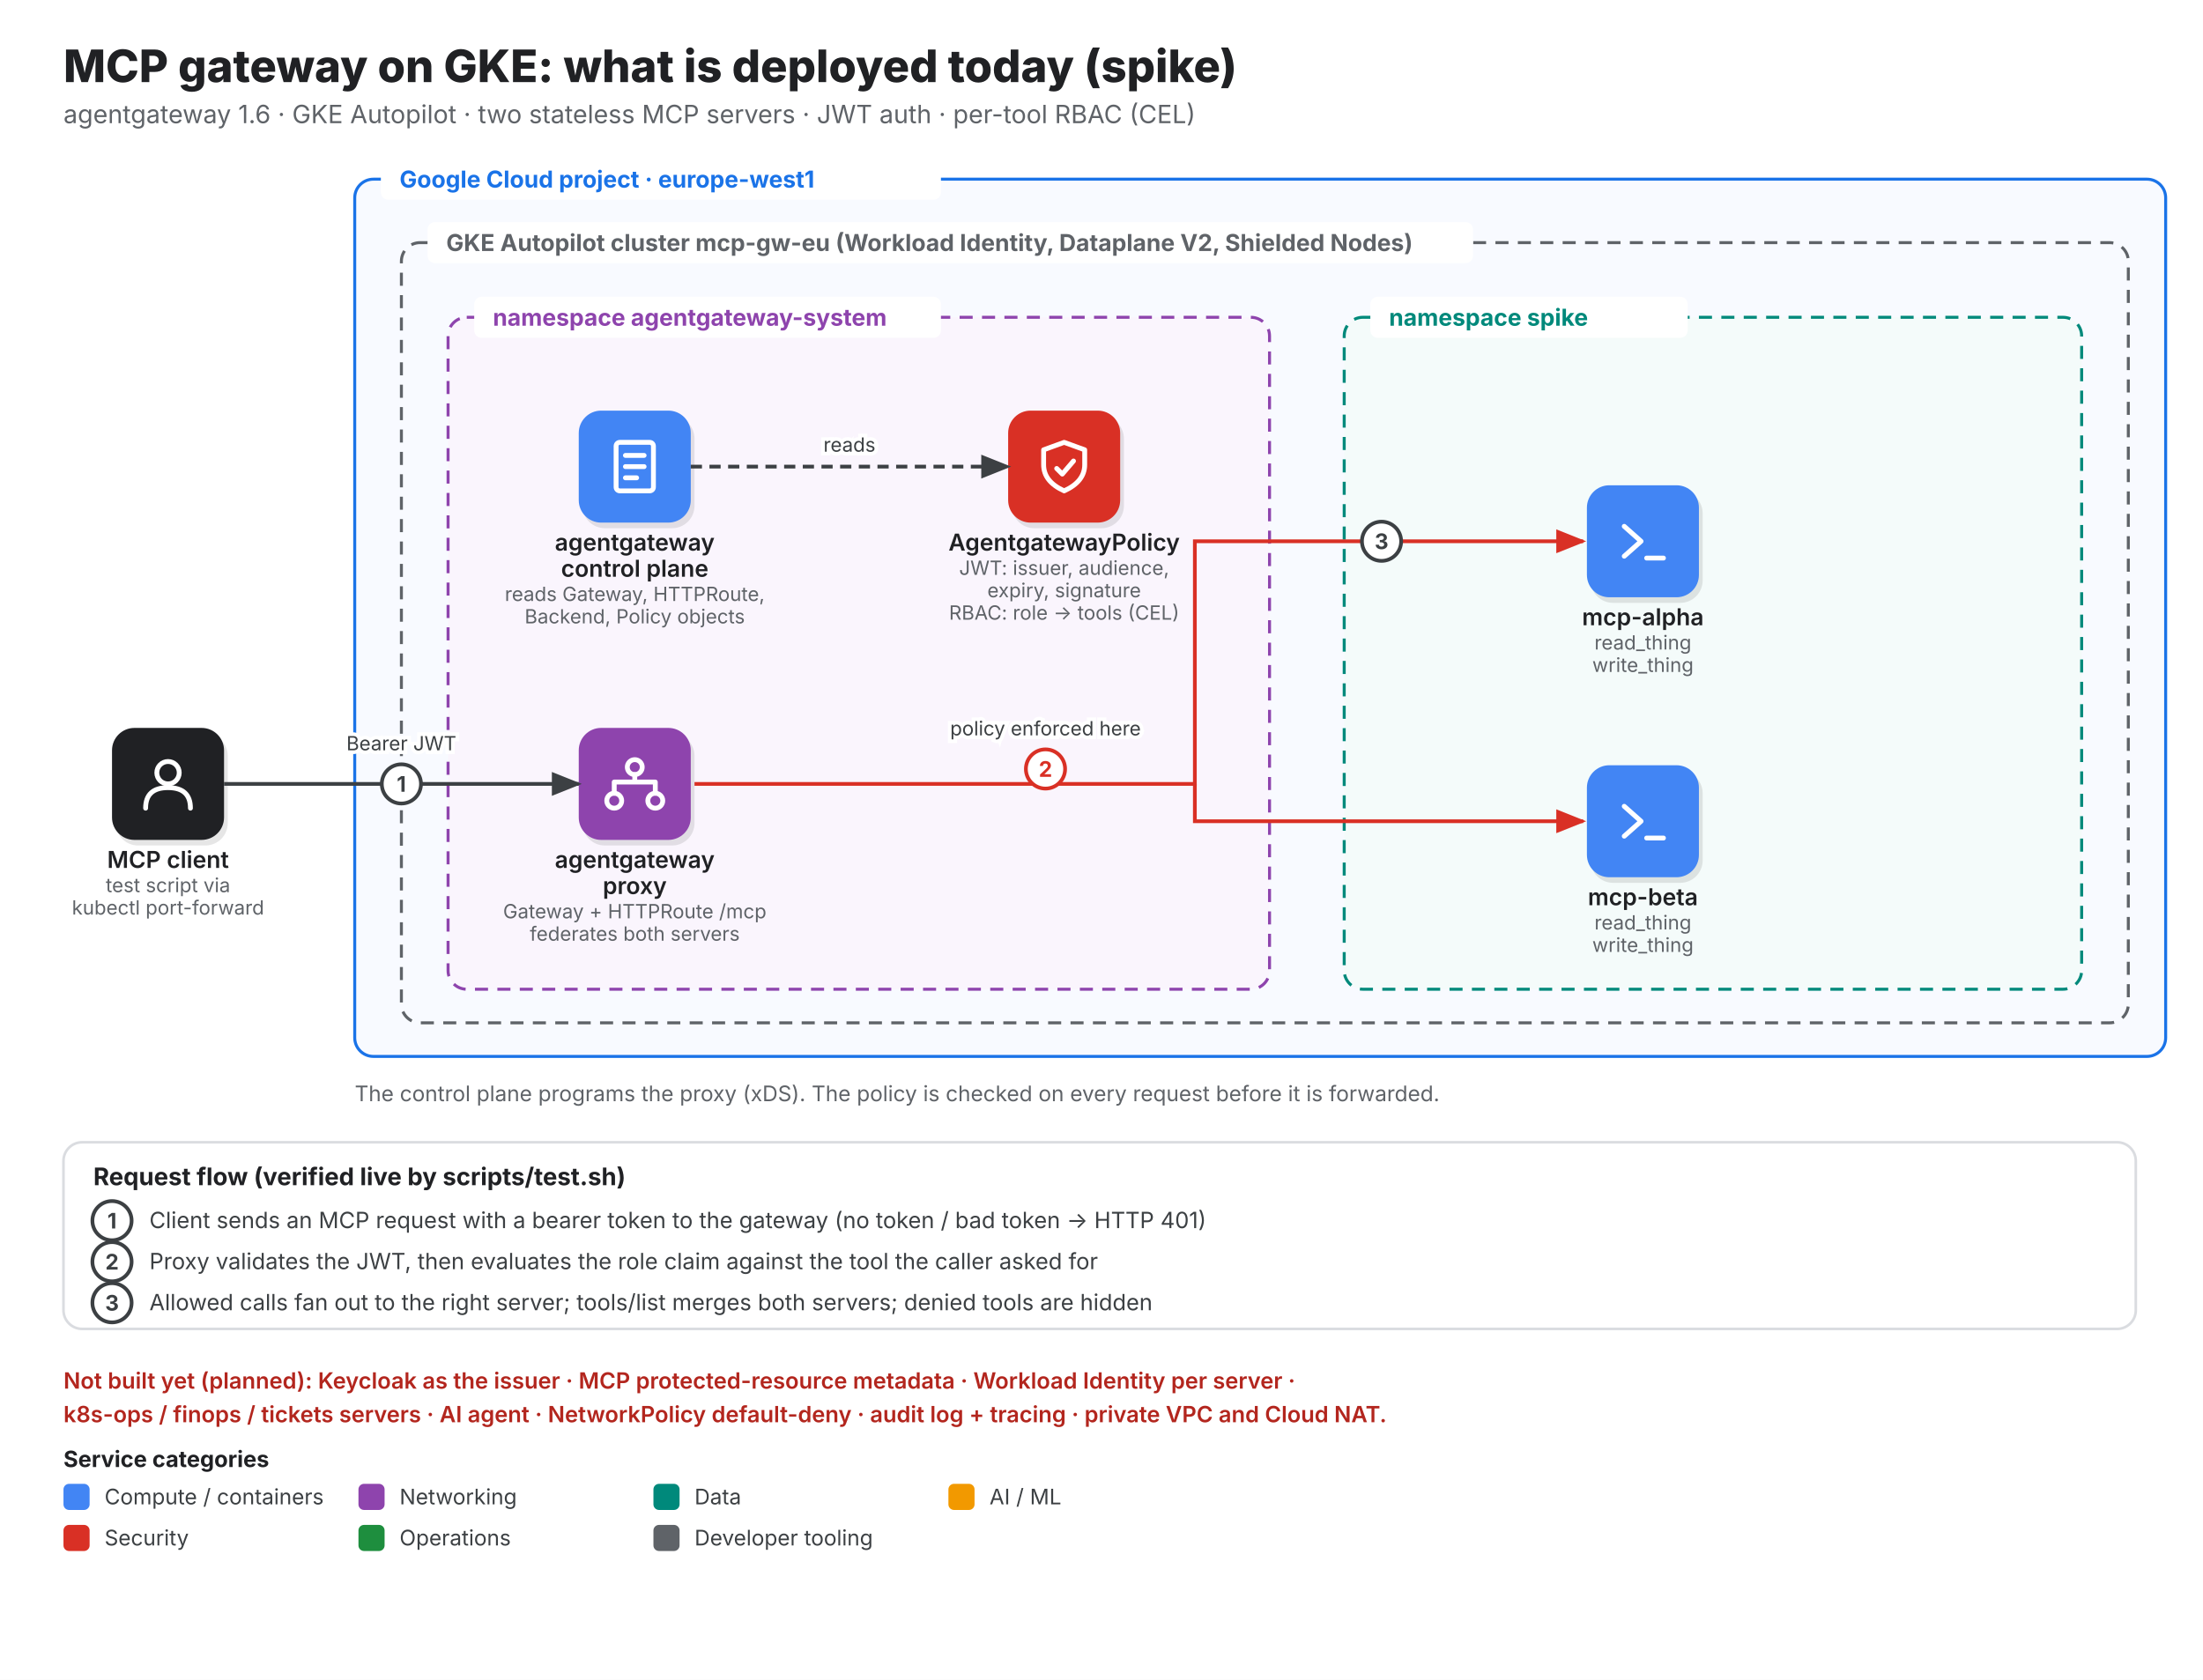
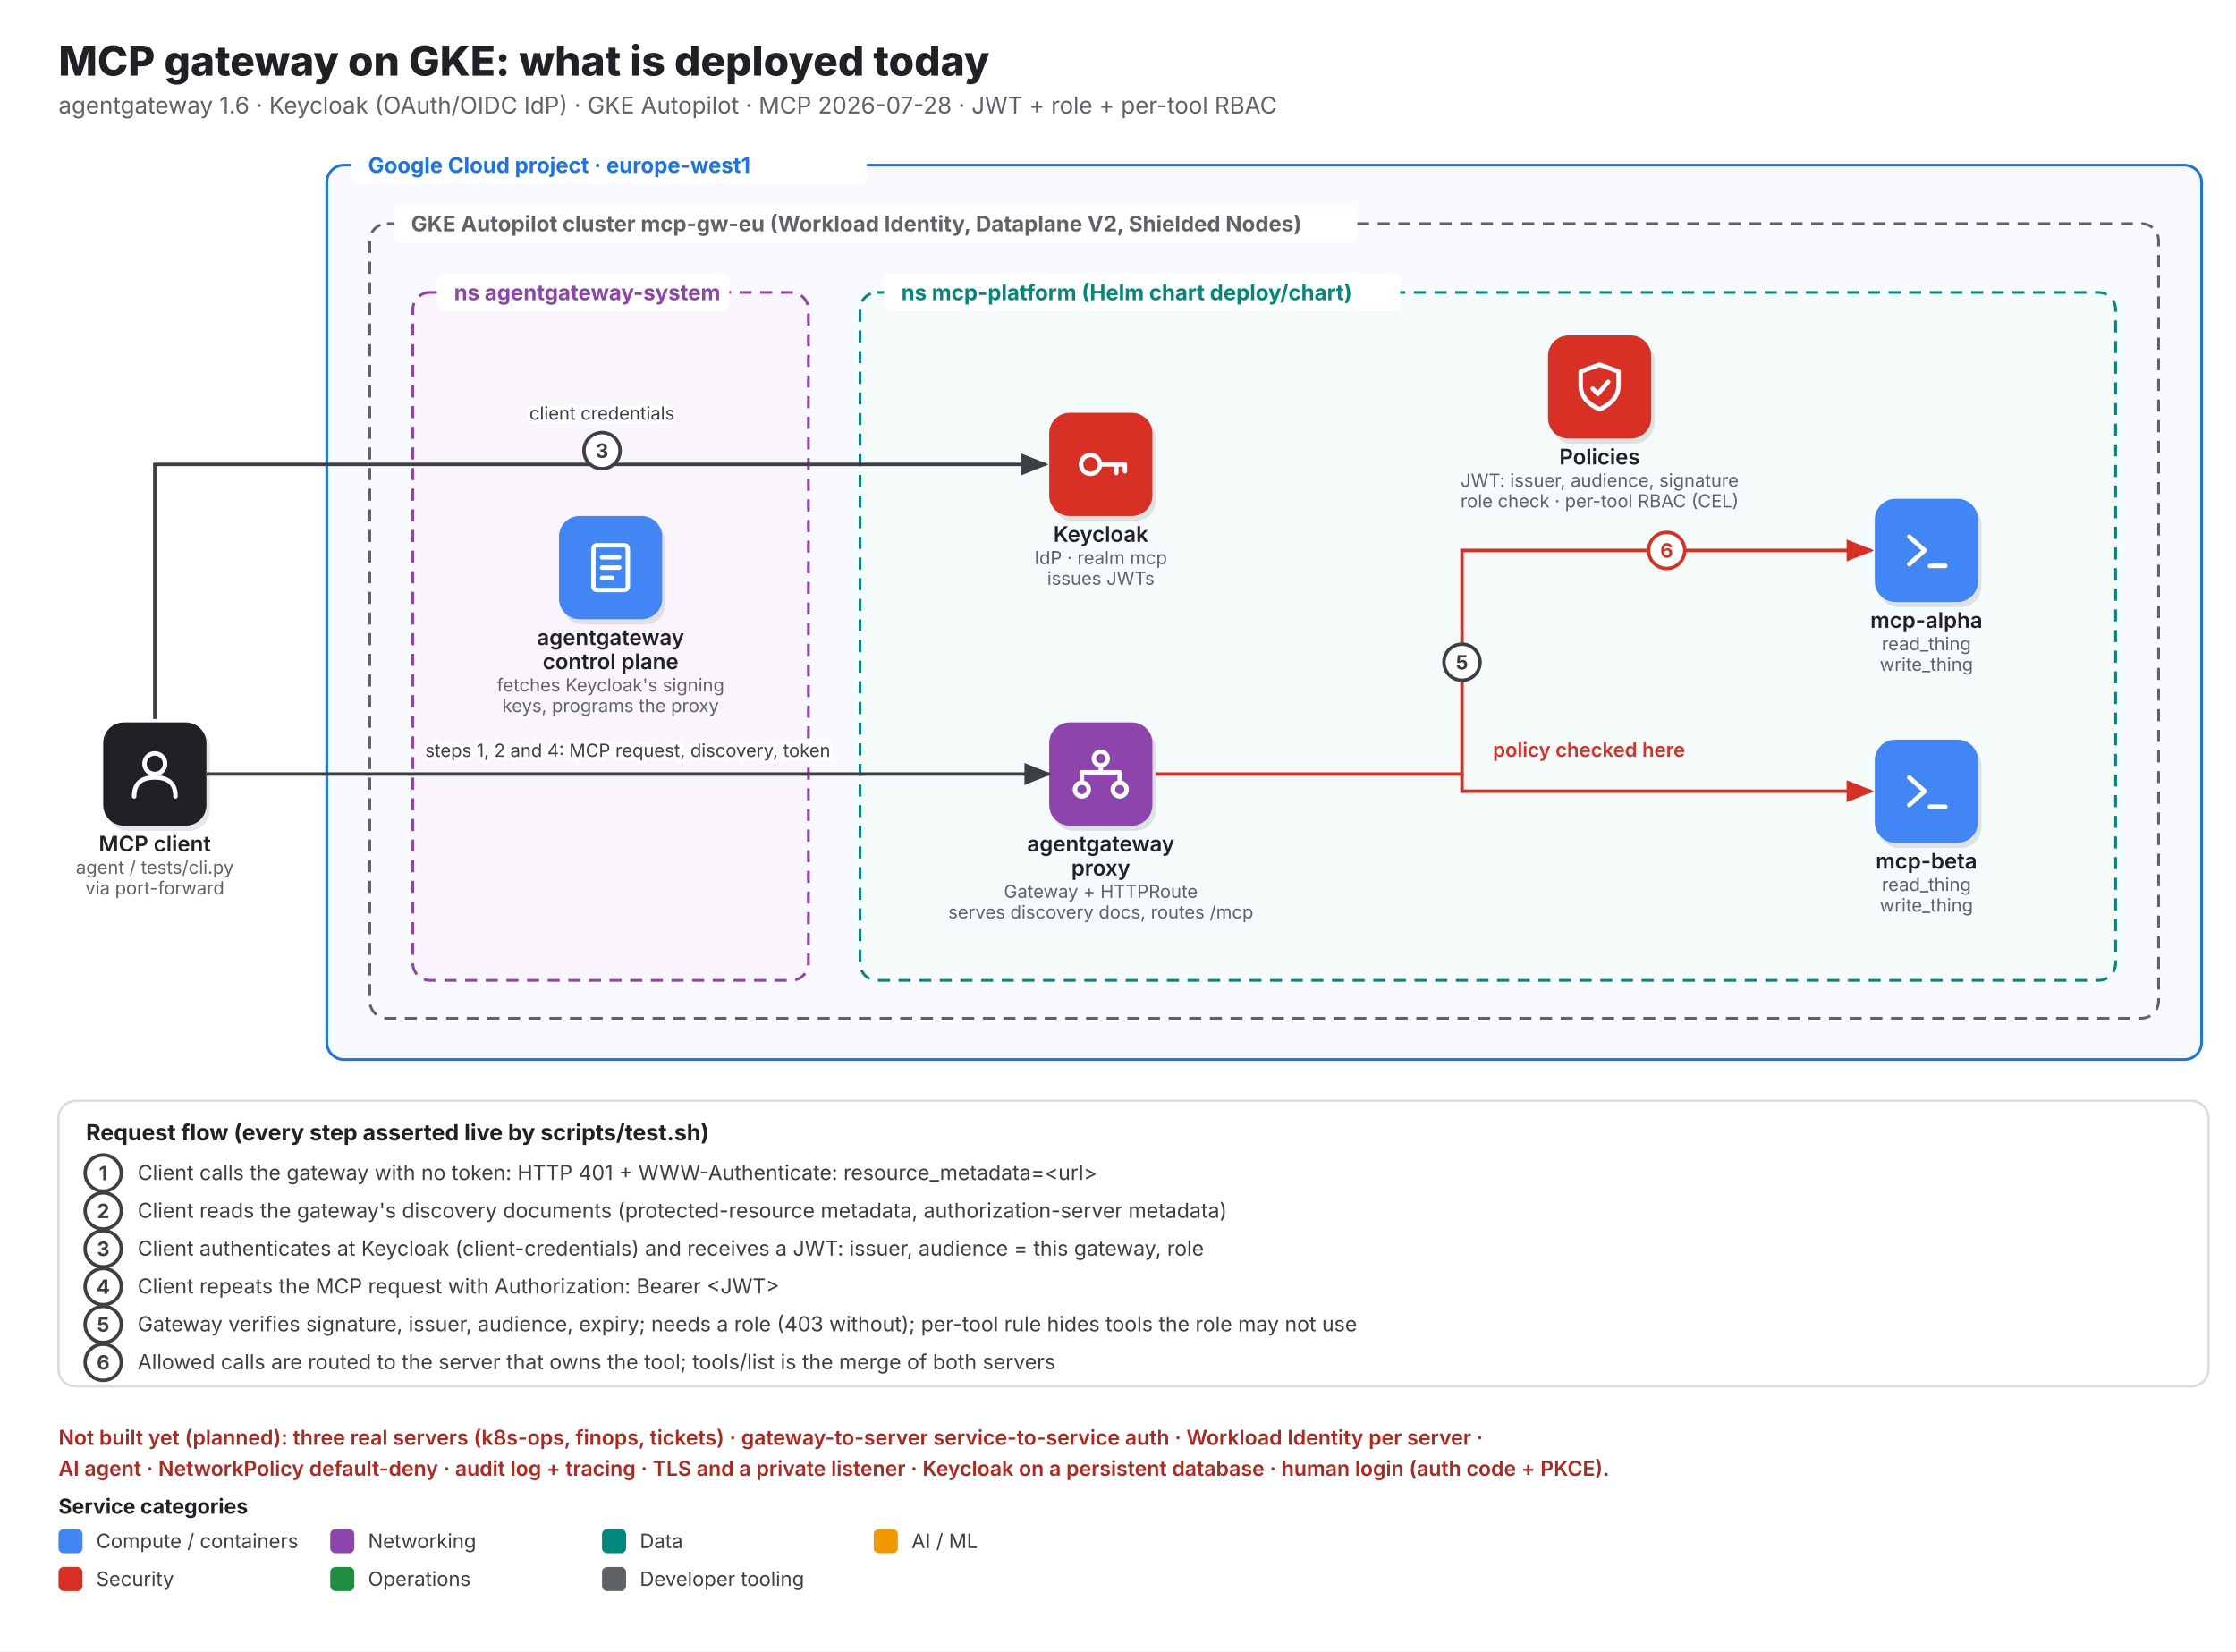
- <svg xmlns="http://www.w3.org/2000/svg" viewBox="0 0 1180 900" width="1180" height="900">
+ <svg xmlns="http://www.w3.org/2000/svg" viewBox="0 0 1300 960" width="1300" height="960">
  <defs>
+     <marker id="arr-3c4043" viewBox="0 0 10 10" refX="9" refY="5" markerWidth="8" markerHeight="8" orient="auto-start-reverse">
+       <path d="M0 1 L10 5 L0 9 z" fill="#3c4043" />
+     </marker>
    <marker id="arr-d93025" viewBox="0 0 10 10" refX="9" refY="5" markerWidth="8" markerHeight="8" orient="auto-start-reverse">
      <path d="M0 1 L10 5 L0 9 z" fill="#d93025" />
    </marker>
-     <marker id="arr-3c4043" viewBox="0 0 10 10" refX="9" refY="5" markerWidth="8" markerHeight="8" orient="auto-start-reverse">
-       <path d="M0 1 L10 5 L0 9 z" fill="#3c4043" />
-     </marker>
  </defs>
-   <rect width="1180" height="900" fill="#ffffff" />
-   <text x="34" y="44" font-size="24" font-weight="800" fill="#202124" font-family="Inter, 'Segoe UI', Roboto, Helvetica, Arial, sans-serif">MCP gateway on GKE: what is deployed today (spike)</text>
-   <text x="34" y="66" font-size="13.5" fill="#5f6368" font-family="Inter, 'Segoe UI', Roboto, Helvetica, Arial, sans-serif">agentgateway 1.6 · GKE Autopilot · two stateless MCP servers · JWT auth · per-tool RBAC (CEL)</text>
-   <rect x="190" y="96" width="970" height="470" rx="10" fill="#f8faff" stroke="#1a73e8" stroke-width="1.6" />
+   <rect width="1300" height="960" fill="#ffffff" />
+   <text x="34" y="44" font-size="24" font-weight="800" fill="#202124" font-family="Inter, 'Segoe UI', Roboto, Helvetica, Arial, sans-serif">MCP gateway on GKE: what is deployed today</text>
+   <text x="34" y="66" font-size="13.5" fill="#5f6368" font-family="Inter, 'Segoe UI', Roboto, Helvetica, Arial, sans-serif">agentgateway 1.6 · Keycloak (OAuth/OIDC IdP) · GKE Autopilot · MCP 2026-07-28 · JWT + role + per-tool RBAC</text>
+   <rect x="190" y="96" width="1090" height="520" rx="10" fill="#f8faff" stroke="#1a73e8" stroke-width="1.6" />
  <rect x="204" y="85" width="300" height="22" rx="4" fill="#fff" />
  <text x="214" y="100.5" font-size="12.5" font-weight="700" fill="#1a73e8" font-family="Inter, 'Segoe UI', Roboto, Helvetica, Arial, sans-serif">Google Cloud project · europe-west1</text>
-   <rect x="215" y="130" width="925" height="418" rx="10" fill="none" stroke="#5f6368" stroke-width="1.6" stroke-dasharray="7 5" />
+   <rect x="215" y="130" width="1040" height="462" rx="10" fill="none" stroke="#5f6368" stroke-width="1.6" stroke-dasharray="7 5" />
  <rect x="229" y="119" width="560" height="22" rx="4" fill="#fff" />
  <text x="239" y="134.5" font-size="12.5" font-weight="700" fill="#5f6368" font-family="Inter, 'Segoe UI', Roboto, Helvetica, Arial, sans-serif">GKE Autopilot cluster  mcp-gw-eu  (Workload Identity, Dataplane V2, Shielded Nodes)</text>
-   <rect x="240" y="170" width="440" height="360" rx="10" fill="#faf5fd" stroke="#8e44ad" stroke-width="1.6" stroke-dasharray="7 5" />
-   <rect x="254" y="159" width="250" height="22" rx="4" fill="#fff" />
-   <text x="264" y="174.5" font-size="12.5" font-weight="700" fill="#8e44ad" font-family="Inter, 'Segoe UI', Roboto, Helvetica, Arial, sans-serif">namespace agentgateway-system</text>
-   <rect x="720" y="170" width="395" height="360" rx="10" fill="#f4fbfa" stroke="#00897b" stroke-width="1.6" stroke-dasharray="7 5" />
-   <rect x="734" y="159" width="170" height="22" rx="4" fill="#fff" />
-   <text x="744" y="174.5" font-size="12.5" font-weight="700" fill="#00897b" font-family="Inter, 'Segoe UI', Roboto, Helvetica, Arial, sans-serif">namespace spike</text>
-   <rect x="62.0" y="393.0" width="60" height="60" rx="12" fill="#000" opacity="0.10" />
-   <rect x="60.0" y="390.0" width="60" height="60" rx="12" fill="#202124" />
-   <circle cx="90" cy="414" r="6" fill="none" stroke="#fff" stroke-width="2.6" stroke-linecap="round" stroke-linejoin="round" />
-   <path d="M78 433 q0 -11 12 -11 q12 0 12 11" fill="none" stroke="#fff" stroke-width="2.6" stroke-linecap="round" stroke-linejoin="round" />
-   <text x="90" y="465.0" text-anchor="middle" font-size="12.5" font-weight="600" fill="#202124" font-family="Inter, 'Segoe UI', Roboto, Helvetica, Arial, sans-serif">MCP client</text>
-   <text x="90" y="478.0" text-anchor="middle" font-size="10.5" fill="#5f6368" font-family="Inter, 'Segoe UI', Roboto, Helvetica, Arial, sans-serif">test script via</text>
-   <text x="90" y="490.0" text-anchor="middle" font-size="10.5" fill="#5f6368" font-family="Inter, 'Segoe UI', Roboto, Helvetica, Arial, sans-serif">kubectl port-forward</text>
-   <rect x="312.0" y="223.0" width="60" height="60" rx="12" fill="#000" opacity="0.10" />
-   <rect x="310.0" y="220.0" width="60" height="60" rx="12" fill="#4285F4" />
-   <rect x="330" y="237" width="20" height="26" rx="2" fill="none" stroke="#fff" stroke-width="2.6" stroke-linecap="round" stroke-linejoin="round" />
-   <path d="M335 244 h10 M335 250 h10 M335 256 h6" fill="none" stroke="#fff" stroke-width="2.6" stroke-linecap="round" stroke-linejoin="round" />
-   <text x="340" y="295.0" text-anchor="middle" font-size="12.5" font-weight="600" fill="#202124" font-family="Inter, 'Segoe UI', Roboto, Helvetica, Arial, sans-serif">agentgateway</text>
-   <text x="340" y="309.0" text-anchor="middle" font-size="12.5" font-weight="600" fill="#202124" font-family="Inter, 'Segoe UI', Roboto, Helvetica, Arial, sans-serif">control plane</text>
-   <text x="340" y="322.0" text-anchor="middle" font-size="10.5" fill="#5f6368" font-family="Inter, 'Segoe UI', Roboto, Helvetica, Arial, sans-serif">reads Gateway, HTTPRoute,</text>
-   <text x="340" y="334.0" text-anchor="middle" font-size="10.5" fill="#5f6368" font-family="Inter, 'Segoe UI', Roboto, Helvetica, Arial, sans-serif">Backend, Policy objects</text>
-   <rect x="542.0" y="223.0" width="60" height="60" rx="12" fill="#000" opacity="0.10" />
-   <rect x="540.0" y="220.0" width="60" height="60" rx="12" fill="#D93025" />
-   <path d="M570 237 l11 4 v8 q0 9 -11 14 q-11 -5 -11 -14 v-8 z" fill="none" stroke="#fff" stroke-width="2.6" stroke-linecap="round" stroke-linejoin="round" />
-   <path d="M566 251 l3 3 l6 -7" fill="none" stroke="#fff" stroke-width="2.6" stroke-linecap="round" stroke-linejoin="round" />
-   <text x="570" y="295.0" text-anchor="middle" font-size="12.5" font-weight="600" fill="#202124" font-family="Inter, 'Segoe UI', Roboto, Helvetica, Arial, sans-serif">AgentgatewayPolicy</text>
-   <text x="570" y="308.0" text-anchor="middle" font-size="10.5" fill="#5f6368" font-family="Inter, 'Segoe UI', Roboto, Helvetica, Arial, sans-serif">JWT: issuer, audience,</text>
-   <text x="570" y="320.0" text-anchor="middle" font-size="10.5" fill="#5f6368" font-family="Inter, 'Segoe UI', Roboto, Helvetica, Arial, sans-serif">expiry, signature</text>
-   <text x="570" y="332.0" text-anchor="middle" font-size="10.5" fill="#5f6368" font-family="Inter, 'Segoe UI', Roboto, Helvetica, Arial, sans-serif">RBAC: role -&gt; tools (CEL)</text>
-   <rect x="312.0" y="393.0" width="60" height="60" rx="12" fill="#000" opacity="0.10" />
-   <rect x="310.0" y="390.0" width="60" height="60" rx="12" fill="#8E44AD" />
-   <circle cx="340" cy="411" r="4" fill="none" stroke="#fff" stroke-width="2.6" stroke-linecap="round" stroke-linejoin="round" />
-   <circle cx="329" cy="429" r="4" fill="none" stroke="#fff" stroke-width="2.6" stroke-linecap="round" stroke-linejoin="round" />
-   <circle cx="351" cy="429" r="4" fill="none" stroke="#fff" stroke-width="2.6" stroke-linecap="round" stroke-linejoin="round" />
-   <path d="M340 415 v4 M340 419 h-11 v6 M340 419 h11 v6" fill="none" stroke="#fff" stroke-width="2.6" stroke-linecap="round" stroke-linejoin="round" />
-   <text x="340" y="465.0" text-anchor="middle" font-size="12.5" font-weight="600" fill="#202124" font-family="Inter, 'Segoe UI', Roboto, Helvetica, Arial, sans-serif">agentgateway</text>
-   <text x="340" y="479.0" text-anchor="middle" font-size="12.5" font-weight="600" fill="#202124" font-family="Inter, 'Segoe UI', Roboto, Helvetica, Arial, sans-serif">proxy</text>
-   <text x="340" y="492.0" text-anchor="middle" font-size="10.5" fill="#5f6368" font-family="Inter, 'Segoe UI', Roboto, Helvetica, Arial, sans-serif">Gateway + HTTPRoute /mcp</text>
-   <text x="340" y="504.0" text-anchor="middle" font-size="10.5" fill="#5f6368" font-family="Inter, 'Segoe UI', Roboto, Helvetica, Arial, sans-serif">federates both servers</text>
-   <rect x="852.0" y="263.0" width="60" height="60" rx="12" fill="#000" opacity="0.10" />
-   <rect x="850.0" y="260.0" width="60" height="60" rx="12" fill="#4285F4" />
-   <path d="M870 282 l9 8 l-9 8" fill="none" stroke="#fff" stroke-width="2.6" stroke-linecap="round" stroke-linejoin="round" />
-   <path d="M882 299 h9" fill="none" stroke="#fff" stroke-width="2.6" stroke-linecap="round" stroke-linejoin="round" />
-   <text x="880" y="335.0" text-anchor="middle" font-size="12.5" font-weight="600" fill="#202124" font-family="Inter, 'Segoe UI', Roboto, Helvetica, Arial, sans-serif">mcp-alpha</text>
-   <text x="880" y="348.0" text-anchor="middle" font-size="10.5" fill="#5f6368" font-family="Inter, 'Segoe UI', Roboto, Helvetica, Arial, sans-serif">read_thing</text>
-   <text x="880" y="360.0" text-anchor="middle" font-size="10.5" fill="#5f6368" font-family="Inter, 'Segoe UI', Roboto, Helvetica, Arial, sans-serif">write_thing</text>
-   <rect x="852.0" y="413.0" width="60" height="60" rx="12" fill="#000" opacity="0.10" />
-   <rect x="850.0" y="410.0" width="60" height="60" rx="12" fill="#4285F4" />
-   <path d="M870 432 l9 8 l-9 8" fill="none" stroke="#fff" stroke-width="2.6" stroke-linecap="round" stroke-linejoin="round" />
-   <path d="M882 449 h9" fill="none" stroke="#fff" stroke-width="2.6" stroke-linecap="round" stroke-linejoin="round" />
-   <text x="880" y="485.0" text-anchor="middle" font-size="12.5" font-weight="600" fill="#202124" font-family="Inter, 'Segoe UI', Roboto, Helvetica, Arial, sans-serif">mcp-beta</text>
-   <text x="880" y="498.0" text-anchor="middle" font-size="10.5" fill="#5f6368" font-family="Inter, 'Segoe UI', Roboto, Helvetica, Arial, sans-serif">read_thing</text>
-   <text x="880" y="510.0" text-anchor="middle" font-size="10.5" fill="#5f6368" font-family="Inter, 'Segoe UI', Roboto, Helvetica, Arial, sans-serif">write_thing</text>
-   <path d="M120.0 420.0 L310.0 420.0" fill="none" stroke="#3c4043" stroke-width="2" marker-end="url(#arr-3c4043)" />
-   <path d="M370.0 250.0 L540.0 250.0" fill="none" stroke="#3c4043" stroke-width="2" stroke-dasharray="6 4" marker-end="url(#arr-3c4043)" />
-   <path d="M372.0 420.0 L640.0 420.0 L640.0 290.0 L848.0 290.0" fill="none" stroke="#d93025" stroke-width="2" marker-end="url(#arr-d93025)" />
-   <path d="M640.0 420.0 L640.0 440.0 L848.0 440.0" fill="none" stroke="#d93025" stroke-width="2" marker-end="url(#arr-d93025)" />
-   <text x="190" y="590" text-anchor="start" font-size="11.5" font-weight="400" fill="#5f6368" font-family="Inter, 'Segoe UI', Roboto, Helvetica, Arial, sans-serif">The control plane programs the proxy (xDS). The policy is checked on every request before it is forwarded.</text>
-   <rect x="34" y="612" width="1110" height="100" rx="10" fill="#fff" stroke="#dadce0" stroke-width="1.4" />
-   <text x="50" y="635" font-size="13" font-weight="700" fill="#202124" font-family="Inter, 'Segoe UI', Roboto, Helvetica, Arial, sans-serif">Request flow (verified live by scripts/test.sh)</text>
-   <circle cx="60.0" cy="654.0" r="10.5" fill="#fff" stroke="#3c4043" stroke-width="2" />
-   <text x="60.0" y="658.2" text-anchor="middle" font-size="11.5" font-weight="700" fill="#3c4043" font-family="Inter, 'Segoe UI', Roboto, Helvetica, Arial, sans-serif">1</text>
-   <text x="80" y="658" font-size="12" fill="#3c4043" font-family="Inter, 'Segoe UI', Roboto, Helvetica, Arial, sans-serif">Client sends an MCP request with a bearer token to the gateway (no token / bad token -&gt; HTTP 401)</text>
-   <circle cx="60.0" cy="676.0" r="10.5" fill="#fff" stroke="#3c4043" stroke-width="2" />
-   <text x="60.0" y="680.2" text-anchor="middle" font-size="11.5" font-weight="700" fill="#3c4043" font-family="Inter, 'Segoe UI', Roboto, Helvetica, Arial, sans-serif">2</text>
-   <text x="80" y="680" font-size="12" fill="#3c4043" font-family="Inter, 'Segoe UI', Roboto, Helvetica, Arial, sans-serif">Proxy validates the JWT, then evaluates the role claim against the tool the caller asked for</text>
-   <circle cx="60.0" cy="698.0" r="10.5" fill="#fff" stroke="#3c4043" stroke-width="2" />
-   <text x="60.0" y="702.2" text-anchor="middle" font-size="11.5" font-weight="700" fill="#3c4043" font-family="Inter, 'Segoe UI', Roboto, Helvetica, Arial, sans-serif">3</text>
-   <text x="80" y="702" font-size="12" fill="#3c4043" font-family="Inter, 'Segoe UI', Roboto, Helvetica, Arial, sans-serif">Allowed calls fan out to the right server; tools/list merges both servers; denied tools are hidden</text>
-   <text x="34" y="744" text-anchor="start" font-size="12" font-weight="600" fill="#b3261e" font-family="Inter, 'Segoe UI', Roboto, Helvetica, Arial, sans-serif">Not built yet (planned): Keycloak as the issuer · MCP protected-resource metadata · Workload Identity per server ·</text>
-   <text x="34" y="762" text-anchor="start" font-size="12" font-weight="600" fill="#b3261e" font-family="Inter, 'Segoe UI', Roboto, Helvetica, Arial, sans-serif">k8s-ops / finops / tickets servers · AI agent · NetworkPolicy default-deny · audit log + tracing · private VPC and Cloud NAT.</text>
-   <text x="34" y="786" font-size="12" font-weight="700" fill="#202124" font-family="Inter, 'Segoe UI', Roboto, Helvetica, Arial, sans-serif">Service categories</text>
-   <rect x="34" y="795" width="14" height="14" rx="3" fill="#4285F4" />
-   <text x="56" y="806" font-size="11.5" fill="#3c4043" font-family="Inter, 'Segoe UI', Roboto, Helvetica, Arial, sans-serif">Compute / containers</text>
-   <rect x="192" y="795" width="14" height="14" rx="3" fill="#8E44AD" />
-   <text x="214" y="806" font-size="11.5" fill="#3c4043" font-family="Inter, 'Segoe UI', Roboto, Helvetica, Arial, sans-serif">Networking</text>
-   <rect x="350" y="795" width="14" height="14" rx="3" fill="#00897B" />
-   <text x="372" y="806" font-size="11.5" fill="#3c4043" font-family="Inter, 'Segoe UI', Roboto, Helvetica, Arial, sans-serif">Data</text>
-   <rect x="508" y="795" width="14" height="14" rx="3" fill="#F29900" />
-   <text x="530" y="806" font-size="11.5" fill="#3c4043" font-family="Inter, 'Segoe UI', Roboto, Helvetica, Arial, sans-serif">AI / ML</text>
-   <rect x="34" y="817" width="14" height="14" rx="3" fill="#D93025" />
-   <text x="56" y="828" font-size="11.5" fill="#3c4043" font-family="Inter, 'Segoe UI', Roboto, Helvetica, Arial, sans-serif">Security</text>
-   <rect x="192" y="817" width="14" height="14" rx="3" fill="#1E8E3E" />
-   <text x="214" y="828" font-size="11.5" fill="#3c4043" font-family="Inter, 'Segoe UI', Roboto, Helvetica, Arial, sans-serif">Operations</text>
-   <rect x="350" y="817" width="14" height="14" rx="3" fill="#5F6368" />
-   <text x="372" y="828" font-size="11.5" fill="#3c4043" font-family="Inter, 'Segoe UI', Roboto, Helvetica, Arial, sans-serif">Developer tooling</text>
-   <circle cx="215.0" cy="420.0" r="10.5" fill="#fff" stroke="#3c4043" stroke-width="2" />
-   <text x="215.0" y="424.2" text-anchor="middle" font-size="11.5" font-weight="700" fill="#3c4043" font-family="Inter, 'Segoe UI', Roboto, Helvetica, Arial, sans-serif">1</text>
-   <text x="215.0" y="402.0" text-anchor="middle" font-size="10.5" fill="#3c4043" font-family="Inter, 'Segoe UI', Roboto, Helvetica, Arial, sans-serif" paint-order="stroke" stroke="#fff" stroke-width="4">Bearer JWT</text>
-   <text x="455.0" y="242.0" text-anchor="middle" font-size="10.5" fill="#3c4043" font-family="Inter, 'Segoe UI', Roboto, Helvetica, Arial, sans-serif" paint-order="stroke" stroke="#fff" stroke-width="4">reads</text>
-   <circle cx="560.0" cy="412.0" r="10.5" fill="#fff" stroke="#d93025" stroke-width="2" />
-   <text x="560.0" y="416.2" text-anchor="middle" font-size="11.5" font-weight="700" fill="#d93025" font-family="Inter, 'Segoe UI', Roboto, Helvetica, Arial, sans-serif">2</text>
-   <text x="560" y="394" text-anchor="middle" font-size="10.5" fill="#3c4043" font-family="Inter, 'Segoe UI', Roboto, Helvetica, Arial, sans-serif" paint-order="stroke" stroke="#fff" stroke-width="4">policy enforced here</text>
-   <circle cx="740.0" cy="290.0" r="10.5" fill="#fff" stroke="#3c4043" stroke-width="2" />
-   <text x="740.0" y="294.2" text-anchor="middle" font-size="11.5" font-weight="700" fill="#3c4043" font-family="Inter, 'Segoe UI', Roboto, Helvetica, Arial, sans-serif">3</text>
+   <rect x="240" y="170" width="230" height="400" rx="10" fill="#faf5fd" stroke="#8e44ad" stroke-width="1.6" stroke-dasharray="7 5" />
+   <rect x="254" y="159" width="170" height="22" rx="4" fill="#fff" />
+   <text x="264" y="174.5" font-size="12.5" font-weight="700" fill="#8e44ad" font-family="Inter, 'Segoe UI', Roboto, Helvetica, Arial, sans-serif">ns agentgateway-system</text>
+   <rect x="500" y="170" width="730" height="400" rx="10" fill="#f4fbfa" stroke="#00897b" stroke-width="1.6" stroke-dasharray="7 5" />
+   <rect x="514" y="159" width="300" height="22" rx="4" fill="#fff" />
+   <text x="524" y="174.5" font-size="12.5" font-weight="700" fill="#00897b" font-family="Inter, 'Segoe UI', Roboto, Helvetica, Arial, sans-serif">ns mcp-platform  (Helm chart deploy/chart)</text>
+   <rect x="62.0" y="423.0" width="60" height="60" rx="12" fill="#000" opacity="0.10" />
+   <rect x="60.0" y="420.0" width="60" height="60" rx="12" fill="#202124" />
+   <circle cx="90" cy="444" r="6" fill="none" stroke="#fff" stroke-width="2.6" stroke-linecap="round" stroke-linejoin="round" />
+   <path d="M78 463 q0 -11 12 -11 q12 0 12 11" fill="none" stroke="#fff" stroke-width="2.6" stroke-linecap="round" stroke-linejoin="round" />
+   <text x="90" y="495.0" text-anchor="middle" font-size="12.5" font-weight="600" fill="#202124" font-family="Inter, 'Segoe UI', Roboto, Helvetica, Arial, sans-serif">MCP client</text>
+   <text x="90" y="508.0" text-anchor="middle" font-size="10.5" fill="#5f6368" font-family="Inter, 'Segoe UI', Roboto, Helvetica, Arial, sans-serif">agent / tests/cli.py</text>
+   <text x="90" y="520.0" text-anchor="middle" font-size="10.5" fill="#5f6368" font-family="Inter, 'Segoe UI', Roboto, Helvetica, Arial, sans-serif">via port-forward</text>
+   <rect x="327.0" y="303.0" width="60" height="60" rx="12" fill="#000" opacity="0.10" />
+   <rect x="325.0" y="300.0" width="60" height="60" rx="12" fill="#4285F4" />
+   <rect x="345" y="317" width="20" height="26" rx="2" fill="none" stroke="#fff" stroke-width="2.6" stroke-linecap="round" stroke-linejoin="round" />
+   <path d="M350 324 h10 M350 330 h10 M350 336 h6" fill="none" stroke="#fff" stroke-width="2.6" stroke-linecap="round" stroke-linejoin="round" />
+   <text x="355" y="375.0" text-anchor="middle" font-size="12.5" font-weight="600" fill="#202124" font-family="Inter, 'Segoe UI', Roboto, Helvetica, Arial, sans-serif">agentgateway</text>
+   <text x="355" y="389.0" text-anchor="middle" font-size="12.5" font-weight="600" fill="#202124" font-family="Inter, 'Segoe UI', Roboto, Helvetica, Arial, sans-serif">control plane</text>
+   <text x="355" y="402.0" text-anchor="middle" font-size="10.5" fill="#5f6368" font-family="Inter, 'Segoe UI', Roboto, Helvetica, Arial, sans-serif">fetches Keycloak's signing</text>
+   <text x="355" y="414.0" text-anchor="middle" font-size="10.5" fill="#5f6368" font-family="Inter, 'Segoe UI', Roboto, Helvetica, Arial, sans-serif">keys, programs the proxy</text>
+   <rect x="612.0" y="243.0" width="60" height="60" rx="12" fill="#000" opacity="0.10" />
+   <rect x="610.0" y="240.0" width="60" height="60" rx="12" fill="#D93025" />
+   <circle cx="634" cy="270" r="5.5" fill="none" stroke="#fff" stroke-width="2.6" stroke-linecap="round" stroke-linejoin="round" />
+   <path d="M640 270 h14 M649 270 v5 M654 270 v4" fill="none" stroke="#fff" stroke-width="2.6" stroke-linecap="round" stroke-linejoin="round" />
+   <text x="640" y="315.0" text-anchor="middle" font-size="12.5" font-weight="600" fill="#202124" font-family="Inter, 'Segoe UI', Roboto, Helvetica, Arial, sans-serif">Keycloak</text>
+   <text x="640" y="328.0" text-anchor="middle" font-size="10.5" fill="#5f6368" font-family="Inter, 'Segoe UI', Roboto, Helvetica, Arial, sans-serif">IdP · realm mcp</text>
+   <text x="640" y="340.0" text-anchor="middle" font-size="10.5" fill="#5f6368" font-family="Inter, 'Segoe UI', Roboto, Helvetica, Arial, sans-serif">issues JWTs</text>
+   <rect x="902.0" y="198.0" width="60" height="60" rx="12" fill="#000" opacity="0.10" />
+   <rect x="900.0" y="195.0" width="60" height="60" rx="12" fill="#D93025" />
+   <path d="M930 212 l11 4 v8 q0 9 -11 14 q-11 -5 -11 -14 v-8 z" fill="none" stroke="#fff" stroke-width="2.6" stroke-linecap="round" stroke-linejoin="round" />
+   <path d="M926 226 l3 3 l6 -7" fill="none" stroke="#fff" stroke-width="2.6" stroke-linecap="round" stroke-linejoin="round" />
+   <text x="930" y="270.0" text-anchor="middle" font-size="12.5" font-weight="600" fill="#202124" font-family="Inter, 'Segoe UI', Roboto, Helvetica, Arial, sans-serif">Policies</text>
+   <text x="930" y="283.0" text-anchor="middle" font-size="10.5" fill="#5f6368" font-family="Inter, 'Segoe UI', Roboto, Helvetica, Arial, sans-serif">JWT: issuer, audience, signature</text>
+   <text x="930" y="295.0" text-anchor="middle" font-size="10.5" fill="#5f6368" font-family="Inter, 'Segoe UI', Roboto, Helvetica, Arial, sans-serif">role check · per-tool RBAC (CEL)</text>
+   <rect x="612.0" y="423.0" width="60" height="60" rx="12" fill="#000" opacity="0.10" />
+   <rect x="610.0" y="420.0" width="60" height="60" rx="12" fill="#8E44AD" />
+   <circle cx="640" cy="441" r="4" fill="none" stroke="#fff" stroke-width="2.6" stroke-linecap="round" stroke-linejoin="round" />
+   <circle cx="629" cy="459" r="4" fill="none" stroke="#fff" stroke-width="2.6" stroke-linecap="round" stroke-linejoin="round" />
+   <circle cx="651" cy="459" r="4" fill="none" stroke="#fff" stroke-width="2.6" stroke-linecap="round" stroke-linejoin="round" />
+   <path d="M640 445 v4 M640 449 h-11 v6 M640 449 h11 v6" fill="none" stroke="#fff" stroke-width="2.6" stroke-linecap="round" stroke-linejoin="round" />
+   <text x="640" y="495.0" text-anchor="middle" font-size="12.5" font-weight="600" fill="#202124" font-family="Inter, 'Segoe UI', Roboto, Helvetica, Arial, sans-serif">agentgateway</text>
+   <text x="640" y="509.0" text-anchor="middle" font-size="12.5" font-weight="600" fill="#202124" font-family="Inter, 'Segoe UI', Roboto, Helvetica, Arial, sans-serif">proxy</text>
+   <text x="640" y="522.0" text-anchor="middle" font-size="10.5" fill="#5f6368" font-family="Inter, 'Segoe UI', Roboto, Helvetica, Arial, sans-serif">Gateway + HTTPRoute</text>
+   <text x="640" y="534.0" text-anchor="middle" font-size="10.5" fill="#5f6368" font-family="Inter, 'Segoe UI', Roboto, Helvetica, Arial, sans-serif">serves discovery docs, routes /mcp</text>
+   <rect x="1092.0" y="293.0" width="60" height="60" rx="12" fill="#000" opacity="0.10" />
+   <rect x="1090.0" y="290.0" width="60" height="60" rx="12" fill="#4285F4" />
+   <path d="M1110 312 l9 8 l-9 8" fill="none" stroke="#fff" stroke-width="2.6" stroke-linecap="round" stroke-linejoin="round" />
+   <path d="M1122 329 h9" fill="none" stroke="#fff" stroke-width="2.6" stroke-linecap="round" stroke-linejoin="round" />
+   <text x="1120" y="365.0" text-anchor="middle" font-size="12.5" font-weight="600" fill="#202124" font-family="Inter, 'Segoe UI', Roboto, Helvetica, Arial, sans-serif">mcp-alpha</text>
+   <text x="1120" y="378.0" text-anchor="middle" font-size="10.5" fill="#5f6368" font-family="Inter, 'Segoe UI', Roboto, Helvetica, Arial, sans-serif">read_thing</text>
+   <text x="1120" y="390.0" text-anchor="middle" font-size="10.5" fill="#5f6368" font-family="Inter, 'Segoe UI', Roboto, Helvetica, Arial, sans-serif">write_thing</text>
+   <rect x="1092.0" y="433.0" width="60" height="60" rx="12" fill="#000" opacity="0.10" />
+   <rect x="1090.0" y="430.0" width="60" height="60" rx="12" fill="#4285F4" />
+   <path d="M1110 452 l9 8 l-9 8" fill="none" stroke="#fff" stroke-width="2.6" stroke-linecap="round" stroke-linejoin="round" />
+   <path d="M1122 469 h9" fill="none" stroke="#fff" stroke-width="2.6" stroke-linecap="round" stroke-linejoin="round" />
+   <text x="1120" y="505.0" text-anchor="middle" font-size="12.5" font-weight="600" fill="#202124" font-family="Inter, 'Segoe UI', Roboto, Helvetica, Arial, sans-serif">mcp-beta</text>
+   <text x="1120" y="518.0" text-anchor="middle" font-size="10.5" fill="#5f6368" font-family="Inter, 'Segoe UI', Roboto, Helvetica, Arial, sans-serif">read_thing</text>
+   <text x="1120" y="530.0" text-anchor="middle" font-size="10.5" fill="#5f6368" font-family="Inter, 'Segoe UI', Roboto, Helvetica, Arial, sans-serif">write_thing</text>
+   <path d="M120.0 450.0 L610.0 450.0" fill="none" stroke="#3c4043" stroke-width="2" marker-end="url(#arr-3c4043)" />
+   <path d="M90.0 418.0 L90.0 270.0 L608.0 270.0" fill="none" stroke="#3c4043" stroke-width="2" marker-end="url(#arr-3c4043)" />
+   <path d="M672.0 450.0 L850.0 450.0 L850.0 320.0 L1088.0 320.0" fill="none" stroke="#d93025" stroke-width="2" marker-end="url(#arr-d93025)" />
+   <path d="M850.0 450.0 L850.0 460.0 L1088.0 460.0" fill="none" stroke="#d93025" stroke-width="2" marker-end="url(#arr-d93025)" />
+   <text x="868" y="440" text-anchor="start" font-size="11.5" font-weight="600" fill="#d93025" font-family="Inter, 'Segoe UI', Roboto, Helvetica, Arial, sans-serif">policy checked here</text>
+   <rect x="34" y="640" width="1250" height="166" rx="10" fill="#fff" stroke="#dadce0" stroke-width="1.4" />
+   <text x="50" y="663" font-size="13" font-weight="700" fill="#202124" font-family="Inter, 'Segoe UI', Roboto, Helvetica, Arial, sans-serif">Request flow (every step asserted live by scripts/test.sh)</text>
+   <circle cx="60.0" cy="682.0" r="10.5" fill="#fff" stroke="#3c4043" stroke-width="2" />
+   <text x="60.0" y="686.2" text-anchor="middle" font-size="11.5" font-weight="700" fill="#3c4043" font-family="Inter, 'Segoe UI', Roboto, Helvetica, Arial, sans-serif">1</text>
+   <text x="80" y="686" font-size="12" fill="#3c4043" font-family="Inter, 'Segoe UI', Roboto, Helvetica, Arial, sans-serif">Client calls the gateway with no token: HTTP 401 + WWW-Authenticate: resource_metadata=&lt;url&gt;</text>
+   <circle cx="60.0" cy="704.0" r="10.5" fill="#fff" stroke="#3c4043" stroke-width="2" />
+   <text x="60.0" y="708.2" text-anchor="middle" font-size="11.5" font-weight="700" fill="#3c4043" font-family="Inter, 'Segoe UI', Roboto, Helvetica, Arial, sans-serif">2</text>
+   <text x="80" y="708" font-size="12" fill="#3c4043" font-family="Inter, 'Segoe UI', Roboto, Helvetica, Arial, sans-serif">Client reads the gateway's discovery documents (protected-resource metadata, authorization-server metadata)</text>
+   <circle cx="60.0" cy="726.0" r="10.5" fill="#fff" stroke="#3c4043" stroke-width="2" />
+   <text x="60.0" y="730.2" text-anchor="middle" font-size="11.5" font-weight="700" fill="#3c4043" font-family="Inter, 'Segoe UI', Roboto, Helvetica, Arial, sans-serif">3</text>
+   <text x="80" y="730" font-size="12" fill="#3c4043" font-family="Inter, 'Segoe UI', Roboto, Helvetica, Arial, sans-serif">Client authenticates at Keycloak (client-credentials) and receives a JWT: issuer, audience = this gateway, role</text>
+   <circle cx="60.0" cy="748.0" r="10.5" fill="#fff" stroke="#3c4043" stroke-width="2" />
+   <text x="60.0" y="752.2" text-anchor="middle" font-size="11.5" font-weight="700" fill="#3c4043" font-family="Inter, 'Segoe UI', Roboto, Helvetica, Arial, sans-serif">4</text>
+   <text x="80" y="752" font-size="12" fill="#3c4043" font-family="Inter, 'Segoe UI', Roboto, Helvetica, Arial, sans-serif">Client repeats the MCP request with Authorization: Bearer &lt;JWT&gt;</text>
+   <circle cx="60.0" cy="770.0" r="10.5" fill="#fff" stroke="#3c4043" stroke-width="2" />
+   <text x="60.0" y="774.2" text-anchor="middle" font-size="11.5" font-weight="700" fill="#3c4043" font-family="Inter, 'Segoe UI', Roboto, Helvetica, Arial, sans-serif">5</text>
+   <text x="80" y="774" font-size="12" fill="#3c4043" font-family="Inter, 'Segoe UI', Roboto, Helvetica, Arial, sans-serif">Gateway verifies signature, issuer, audience, expiry; needs a role (403 without); per-tool rule hides tools the role may not use</text>
+   <circle cx="60.0" cy="792.0" r="10.5" fill="#fff" stroke="#3c4043" stroke-width="2" />
+   <text x="60.0" y="796.2" text-anchor="middle" font-size="11.5" font-weight="700" fill="#3c4043" font-family="Inter, 'Segoe UI', Roboto, Helvetica, Arial, sans-serif">6</text>
+   <text x="80" y="796" font-size="12" fill="#3c4043" font-family="Inter, 'Segoe UI', Roboto, Helvetica, Arial, sans-serif">Allowed calls are routed to the server that owns the tool; tools/list is the merge of both servers</text>
+   <text x="34" y="840" text-anchor="start" font-size="12" font-weight="600" fill="#b3261e" font-family="Inter, 'Segoe UI', Roboto, Helvetica, Arial, sans-serif">Not built yet (planned): three real servers (k8s-ops, finops, tickets) · gateway-to-server service-to-service auth · Workload Identity per server ·</text>
+   <text x="34" y="858" text-anchor="start" font-size="12" font-weight="600" fill="#b3261e" font-family="Inter, 'Segoe UI', Roboto, Helvetica, Arial, sans-serif">AI agent · NetworkPolicy default-deny · audit log + tracing · TLS and a private listener · Keycloak on a persistent database · human login (auth code + PKCE).</text>
+   <text x="34" y="880" font-size="12" font-weight="700" fill="#202124" font-family="Inter, 'Segoe UI', Roboto, Helvetica, Arial, sans-serif">Service categories</text>
+   <rect x="34" y="889" width="14" height="14" rx="3" fill="#4285F4" />
+   <text x="56" y="900" font-size="11.5" fill="#3c4043" font-family="Inter, 'Segoe UI', Roboto, Helvetica, Arial, sans-serif">Compute / containers</text>
+   <rect x="192" y="889" width="14" height="14" rx="3" fill="#8E44AD" />
+   <text x="214" y="900" font-size="11.5" fill="#3c4043" font-family="Inter, 'Segoe UI', Roboto, Helvetica, Arial, sans-serif">Networking</text>
+   <rect x="350" y="889" width="14" height="14" rx="3" fill="#00897B" />
+   <text x="372" y="900" font-size="11.5" fill="#3c4043" font-family="Inter, 'Segoe UI', Roboto, Helvetica, Arial, sans-serif">Data</text>
+   <rect x="508" y="889" width="14" height="14" rx="3" fill="#F29900" />
+   <text x="530" y="900" font-size="11.5" fill="#3c4043" font-family="Inter, 'Segoe UI', Roboto, Helvetica, Arial, sans-serif">AI / ML</text>
+   <rect x="34" y="911" width="14" height="14" rx="3" fill="#D93025" />
+   <text x="56" y="922" font-size="11.5" fill="#3c4043" font-family="Inter, 'Segoe UI', Roboto, Helvetica, Arial, sans-serif">Security</text>
+   <rect x="192" y="911" width="14" height="14" rx="3" fill="#1E8E3E" />
+   <text x="214" y="922" font-size="11.5" fill="#3c4043" font-family="Inter, 'Segoe UI', Roboto, Helvetica, Arial, sans-serif">Operations</text>
+   <rect x="350" y="911" width="14" height="14" rx="3" fill="#5F6368" />
+   <text x="372" y="922" font-size="11.5" fill="#3c4043" font-family="Inter, 'Segoe UI', Roboto, Helvetica, Arial, sans-serif">Developer tooling</text>
+   <text x="365.0" y="440.0" text-anchor="middle" font-size="10.5" fill="#3c4043" font-family="Inter, 'Segoe UI', Roboto, Helvetica, Arial, sans-serif" paint-order="stroke" stroke="#fff" stroke-width="4">steps 1, 2 and 4: MCP request, discovery, token</text>
+   <circle cx="350.0" cy="262.0" r="10.5" fill="#fff" stroke="#3c4043" stroke-width="2" />
+   <text x="350.0" y="266.2" text-anchor="middle" font-size="11.5" font-weight="700" fill="#3c4043" font-family="Inter, 'Segoe UI', Roboto, Helvetica, Arial, sans-serif">3</text>
+   <text x="350" y="244" text-anchor="middle" font-size="10.5" fill="#3c4043" font-family="Inter, 'Segoe UI', Roboto, Helvetica, Arial, sans-serif" paint-order="stroke" stroke="#fff" stroke-width="4">client credentials</text>
+   <circle cx="969.0" cy="320.0" r="10.5" fill="#fff" stroke="#d93025" stroke-width="2" />
+   <text x="969.0" y="324.2" text-anchor="middle" font-size="11.5" font-weight="700" fill="#d93025" font-family="Inter, 'Segoe UI', Roboto, Helvetica, Arial, sans-serif">6</text>
+   <circle cx="850.0" cy="385.0" r="10.5" fill="#fff" stroke="#3c4043" stroke-width="2" />
+   <text x="850.0" y="389.2" text-anchor="middle" font-size="11.5" font-weight="700" fill="#3c4043" font-family="Inter, 'Segoe UI', Roboto, Helvetica, Arial, sans-serif">5</text>
</svg>
